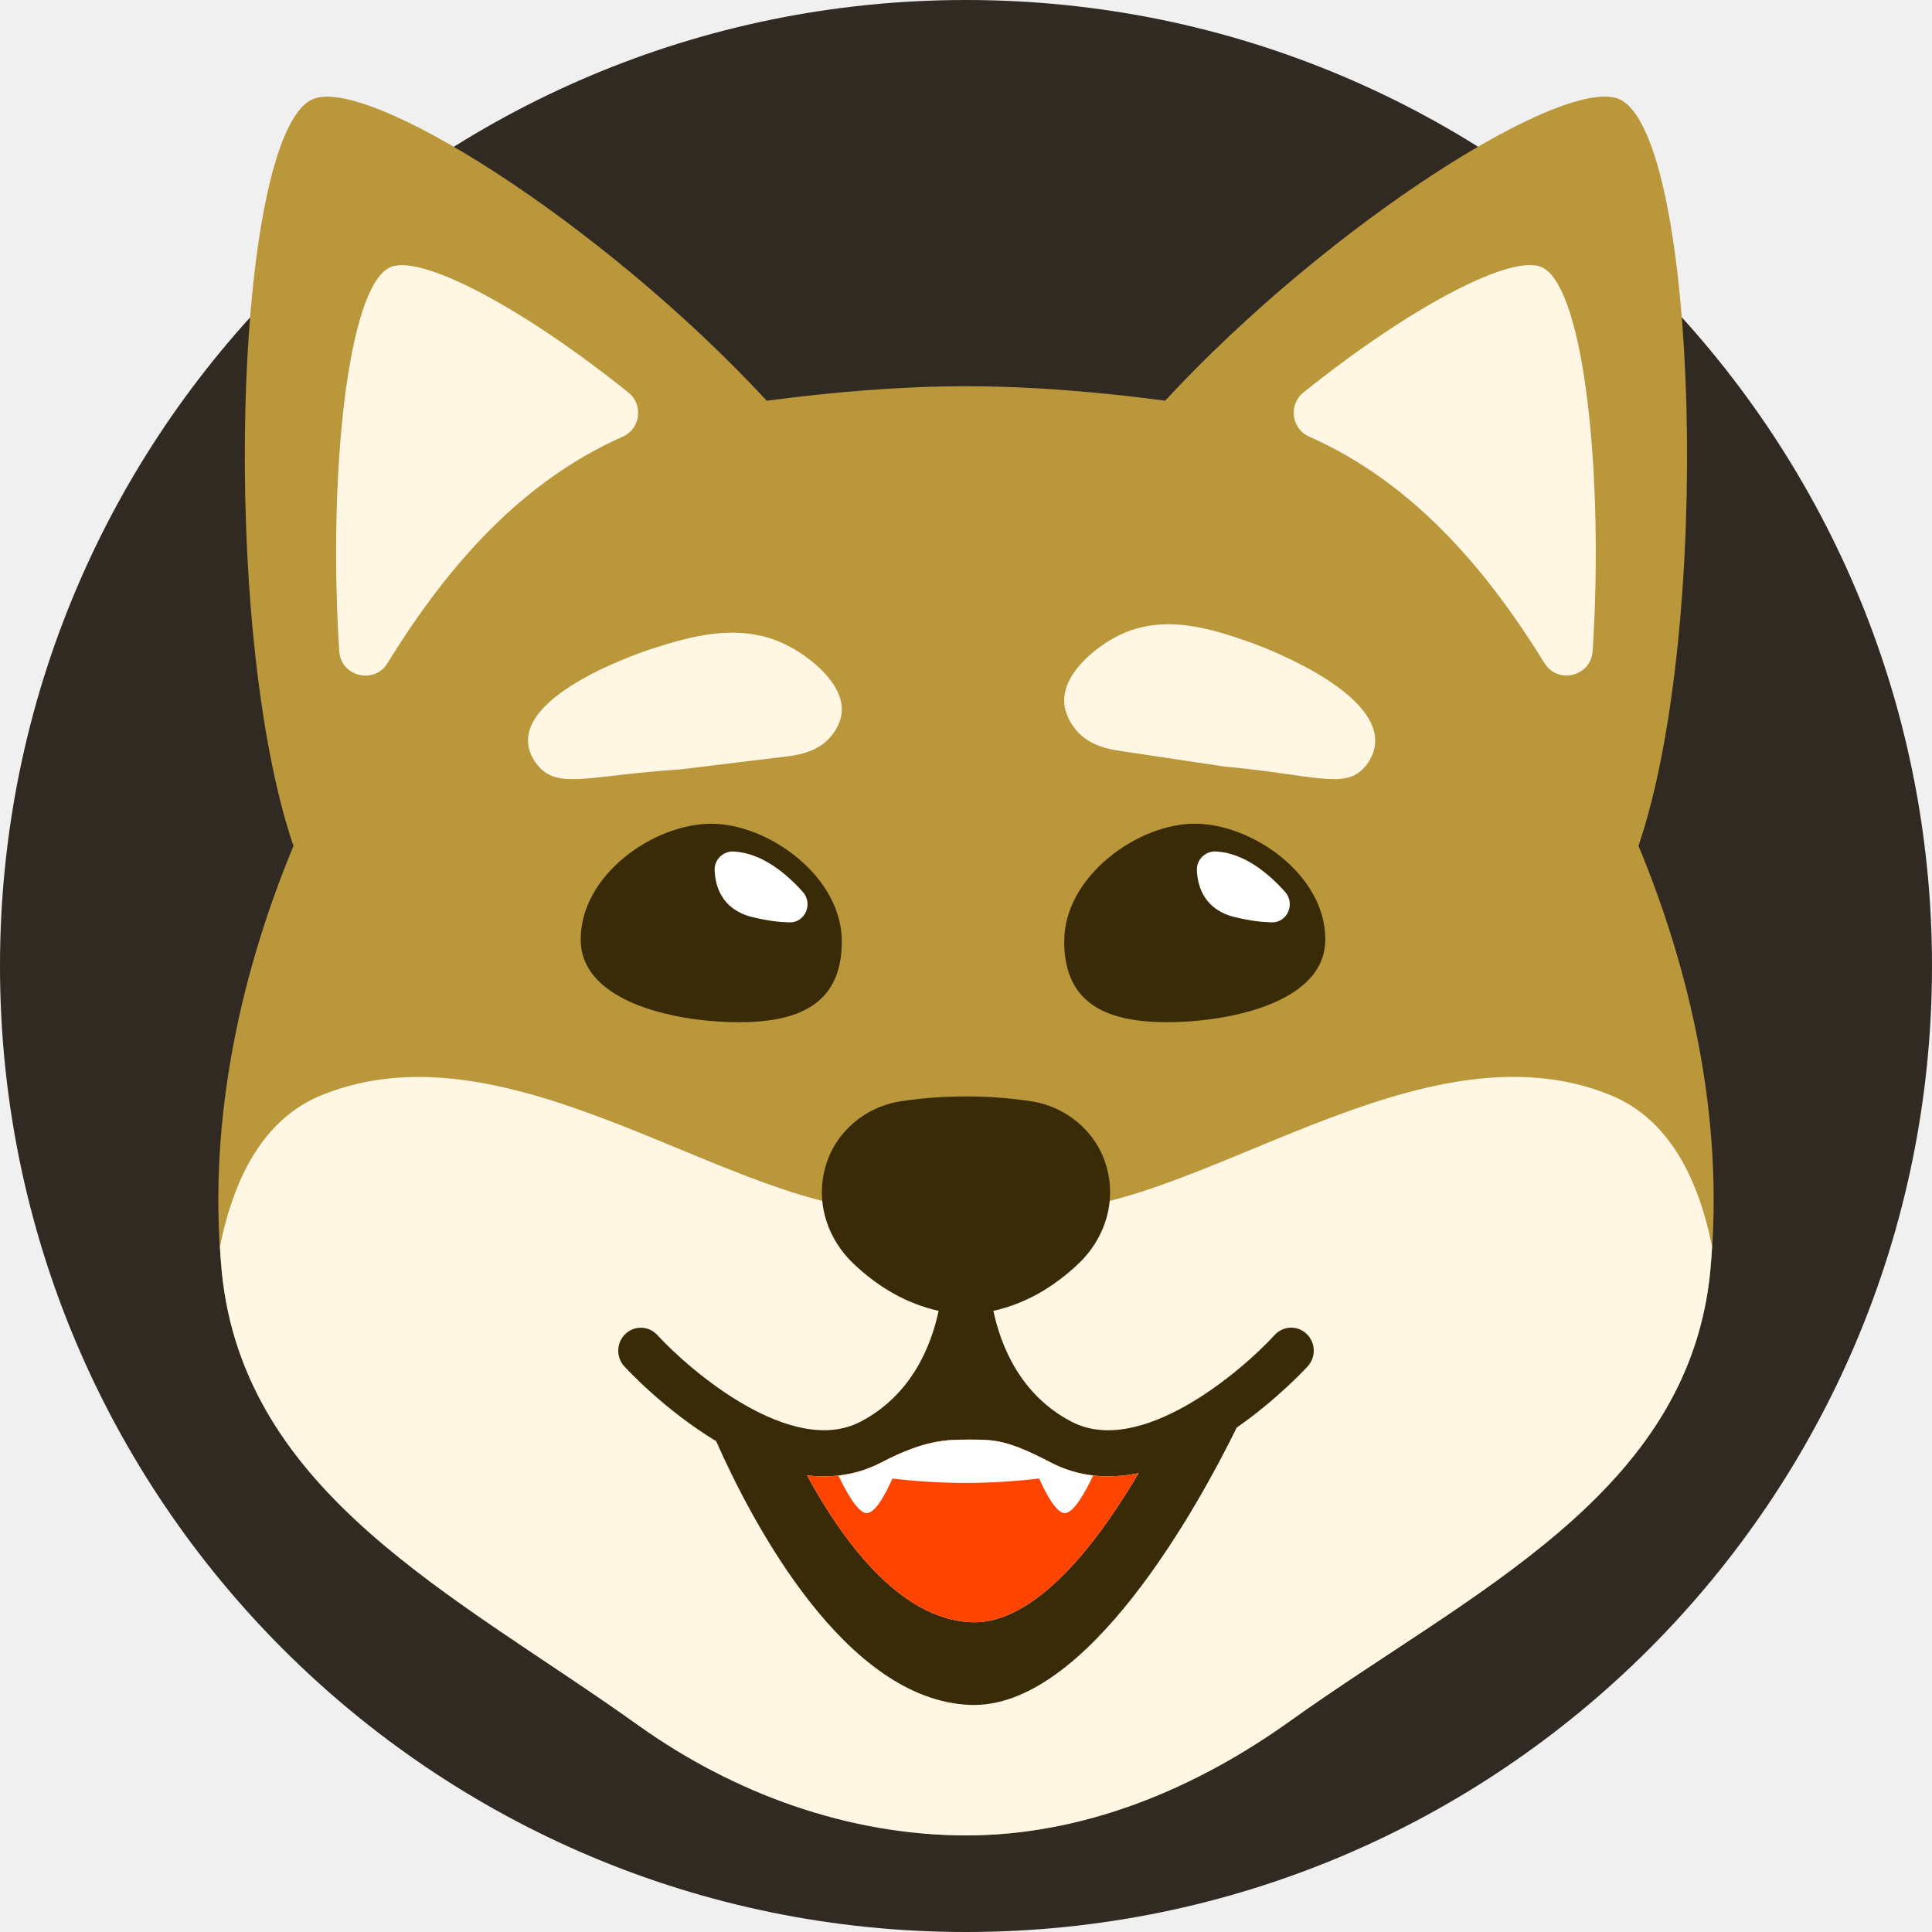
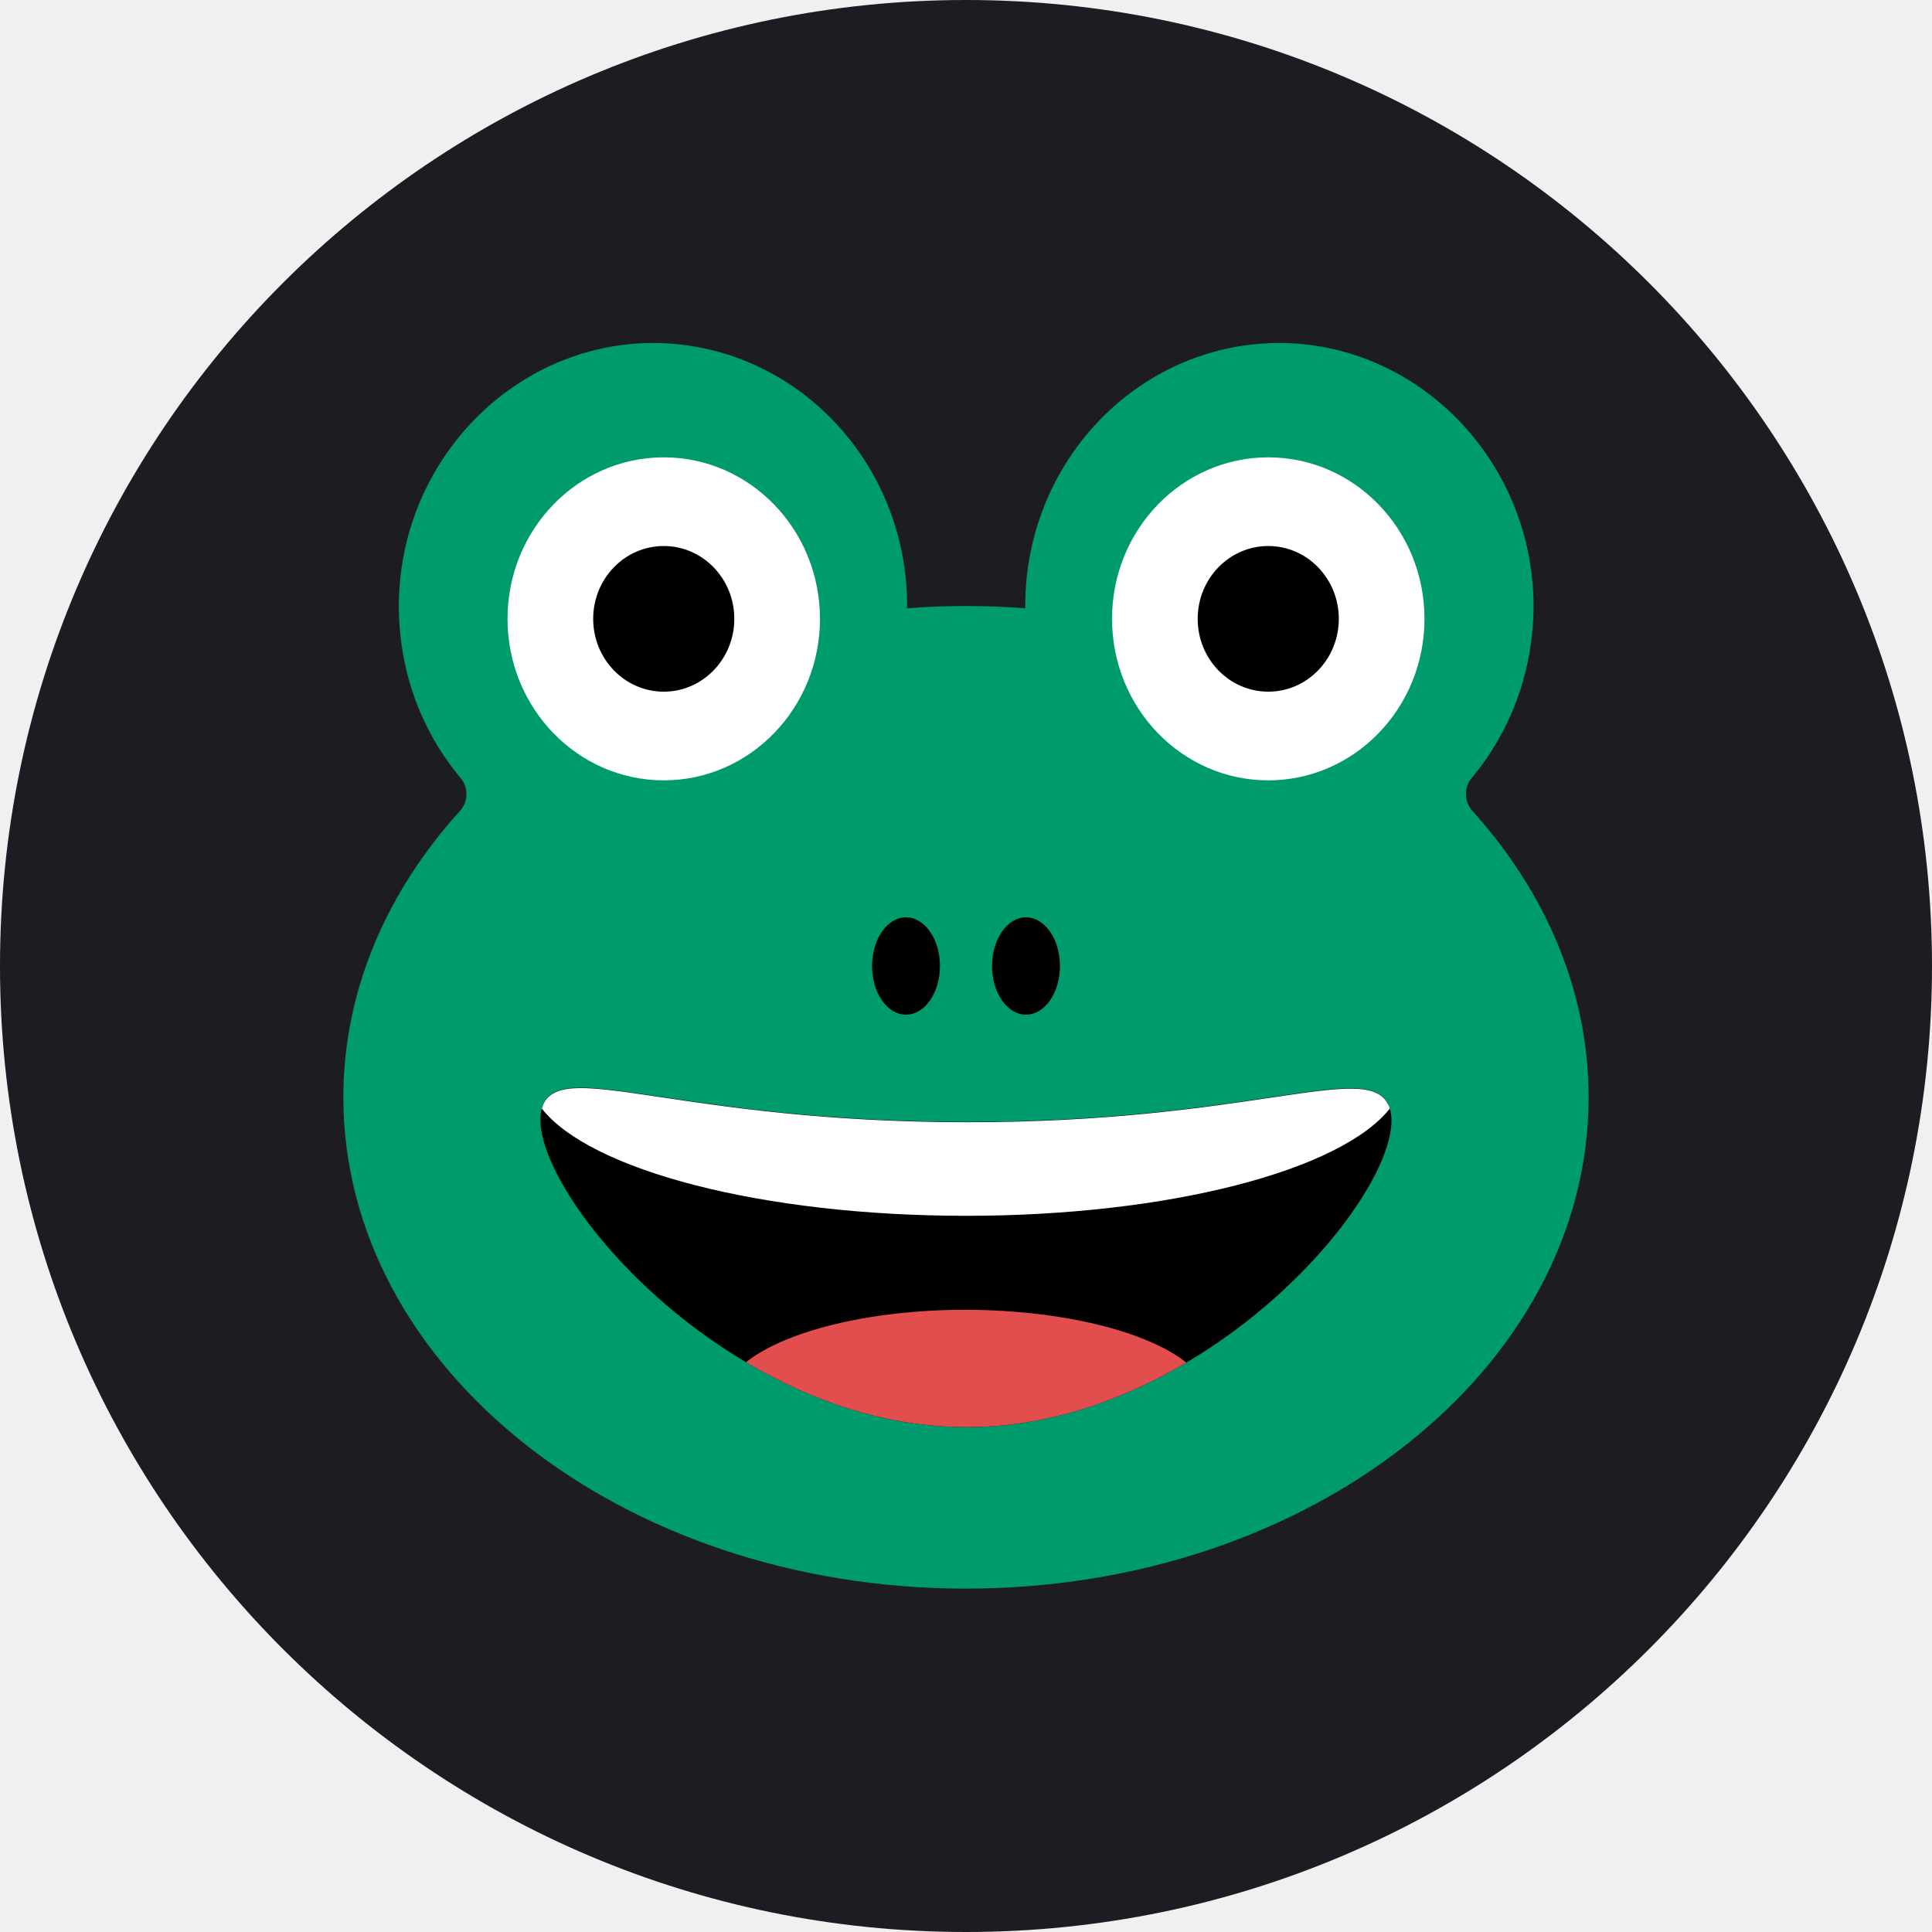
<svg xmlns="http://www.w3.org/2000/svg" version="1.1" id="Layer_1" x="0px" y="0px" width="512px" height="512px" viewBox="0 0 512 512" style="enable-background:new 0 0 512 512;" xml:space="preserve">
  <style type="text/css">
- 	.st0{fill:#302A22;}
- 	.st1{fill:#BA973A;}
- 	.st2{fill:#FFF6E3;}
- 	.st3{fill:#3A2B08;}
- 	.st4{fill:#FF4300;}
- 	.st5{fill:#FFFFFF;}
+ 	.st0{fill:#1D1C23;}
+ 	.st1{fill:#009B6C;}
+ 	.st2{fill:#FFFFFF;}
+ 	.st3{fill:#E24D4D;}
</style>
  <g>
-     <g>
-       <circle class="st0" cx="256" cy="256" r="256" />
-       <g>
-         <path class="st1" d="M453.236,336.888c-5.778,59.19-63.439,84.912-111.274,119.14c-25.418,18.192-54.854,30.367-85.949,30.371     c-31.099,0.005-60.535-12.17-85.958-30.358c-47.84-34.219-105.505-59.932-111.288-119.122     c-4.069-41.615,6.055-81.53,19.003-112.731C58.086,166.433,61.966,37.211,82.448,26.483     c13.829-7.239,76.751,32.242,120.748,79.709c17.013-2.235,34.883-3.829,52.785-3.834c17.907,0,35.777,1.594,52.789,3.825     c43.993-47.472,106.91-86.963,120.739-79.723c20.483,10.723,24.381,139.932,4.705,197.698     C447.168,255.354,457.296,295.269,453.236,336.888z" />
-       </g>
-       <g>
-         <g>
-           <path class="st2" d="M165.052,115.704c-26.587,11.807-46.097,33.658-62.378,60.067c-3.524,5.716-12.336,3.51-12.768-3.191      c-2.953-45.82,2.038-95.771,13.213-101.625c7.851-4.108,35.473,10.606,63.421,33.072      C170.552,107.252,169.757,113.615,165.052,115.704z" />
-         </g>
-         <g>
-           <path class="st2" d="M409.303,175.74c-16.286-26.403-35.8-48.25-62.387-60.051c-4.705-2.088-5.501-8.452-1.49-11.677      c27.944-22.47,55.561-37.188,63.412-33.079c11.175,5.851,16.176,55.793,13.231,101.614      C421.639,179.247,412.828,181.454,409.303,175.74z" />
-         </g>
-       </g>
-       <path class="st2" d="M453.715,330.3c-3.744-18.507-11.721-33.888-26.881-40.072c-50.602-20.645-109.653,31.394-151.947,30.571    c-0.858-0.017-1.722-0.056-2.593-0.118c-10.842-0.763-21.747-0.763-32.589,0.003c-0.871,0.062-1.735,0.101-2.593,0.118    c-42.294,0.829-101.352-51.2-151.951-30.548c-15.159,6.187-23.133,21.569-26.875,40.077c0.138,2.194,0.265,4.386,0.48,6.591    c5.785,59.188,62.432,86.015,110.273,120.237c25.422,18.185,55.876,29.245,86.973,29.242c31.097-0.002,60.533-12.181,85.952-30.37    c47.836-34.229,105.495-59.951,111.272-119.14C453.451,334.686,453.578,332.494,453.715,330.3z" />
-       <path class="st3" d="M346.254,353.48c-2.419-2.299-6.208-2.151-8.452,0.305c-8.787,9.616-35.581,32.487-53.827,22.982    c-13.459-7.007-18.697-19.902-20.724-29.374c8.433-1.892,15.951-6.202,22.679-12.627c6.373-6.087,9.564-14.972,7.771-23.681    c-0.051-0.241-0.101-0.481-0.156-0.722c-2.216-9.764-10.452-17.002-20.191-18.496c-5.729-0.883-11.422-1.309-17.359-1.309    s-11.634,0.43-17.363,1.309c-9.739,1.499-17.975,8.737-20.186,18.505c-0.055,0.236-0.106,0.476-0.156,0.717    c-1.789,8.709,1.398,17.594,7.776,23.681c6.727,6.424,14.25,10.735,22.683,12.622c-2.028,9.477-7.265,22.372-20.72,29.379    c-18.191,9.477-45.026-13.371-53.832-22.973c-2.253-2.456-6.033-2.595-8.452-0.301c-2.414,2.289-2.552,6.138-0.303,8.598    c0.791,0.86,10.769,11.632,24.343,19.833c9.693,21.845,34.207,68.475,67.153,69.886c31.089,1.346,60.821-53.18,70.804-73.489    c10.686-7.456,18.14-15.503,18.816-16.243C348.806,359.623,348.673,355.77,346.254,353.48z M257.323,429.906    c-19.023-0.819-34.248-21.96-43.449-38.921c1.485,0.176,2.98,0.268,4.474,0.268c1.283,0,2.57-0.069,3.853-0.213    c3.807-0.426,7.592-1.508,11.275-3.427c11.56-6.022,17.179-6.096,23.387-6.096c6.819,0,10.102,0.069,21.662,6.091    c3.651,1.901,7.399,2.983,11.174,3.413c1.32,0.153,2.639,0.227,3.959,0.227c2.708,0,5.412-0.305,8.088-0.851    C291.351,408.076,274.622,430.656,257.323,429.906z" />
-       <path class="st4" d="M301.747,390.398c-10.397,17.677-27.125,40.257-44.424,39.508c-19.023-0.819-34.248-21.96-43.449-38.921    c1.485,0.176,2.98,0.268,4.474,0.268c5.095,0,10.204-1.073,15.128-3.64c11.56-6.022,17.179-6.096,23.387-6.096    c6.819,0,10.102,0.069,21.662,6.091c4.929,2.567,10.033,3.64,15.133,3.64C296.367,391.249,299.071,390.944,301.747,390.398z" />
-       <g>
-         <path class="st5" d="M289.7,391.023c-1.78,3.806-4.971,9.801-7.408,9.963c-2.364,0.157-5.224-5.379-6.902-9.167     c-13.087,1.563-26.045,1.549-38.883,0.009c-1.678,3.788-4.538,9.32-6.897,9.162c-2.437-0.162-5.619-6.138-7.408-9.949     c3.807-0.426,7.592-1.508,11.275-3.427c11.56-6.022,17.179-6.096,23.387-6.096c6.819,0,10.102,0.069,21.662,6.091     C282.177,389.51,285.925,390.593,289.7,391.023z" />
-       </g>
-       <g>
-         <g>
-           <path class="st3" d="M351.222,248.947c0.001,17.225-26.65,21.944-41.79,21.945c-15.14,0.001-27.414-4.187-27.415-21.412      c-0.001-17.226,19.46-31.191,34.6-31.192C331.756,218.287,351.22,231.722,351.222,248.947z" />
-           <path class="st5" d="M322.278,225.647c-2.84-0.155-5.226,2.159-5.091,5.033c0.202,4.32,1.993,10.413,10.07,12.37      c3.923,0.951,7.154,1.326,9.753,1.388c4.158,0.098,6.339-4.952,3.552-8.077C336.345,231.632,329.827,226.059,322.278,225.647z" />
-         </g>
-         <g>
-           <path class="st3" d="M153.889,248.963c0.001,17.225,26.653,21.94,41.793,21.939c15.14-0.001,27.413-4.191,27.412-21.417      c-0.001-17.225-19.465-31.188-34.605-31.187C173.349,218.299,153.887,231.737,153.889,248.963z" />
-           <path class="st5" d="M194.474,225.657c-2.839-0.155-5.225,2.159-5.091,5.033c0.202,4.32,1.993,10.413,10.07,12.37      c3.923,0.951,7.154,1.326,9.753,1.388c4.158,0.098,6.339-4.952,3.552-8.077C208.541,231.642,202.023,226.069,194.474,225.657z" />
-         </g>
-         <path class="st2" d="M223.039,188.966c-0.353,3.174-2.349,5.64-2.96,6.345c-3.622,4.182-9.095,4.849-12.124,5.219     c-18.222,2.226-27.337,3.339-27.527,3.351c-24.212,1.615-32.033,5.203-37.43-0.507c-0.574-0.608-2.819-3.05-3.049-6.559     c-0.921-14.047,31.791-24.574,33.195-25.013c9.546-2.987,22.832-7.143,35.343-0.85     C214.568,174.012,223.896,181.264,223.039,188.966z" />
-         <path class="st2" d="M282.085,186.776c0.392,3.285,2.4,5.875,3.014,6.617c3.64,4.399,9.066,5.212,12.069,5.662     c18.064,2.711,27.1,4.067,27.288,4.084c23.984,2.217,31.773,6.098,37.038,0.327c0.56-0.614,2.749-3.084,2.93-6.701     c0.723-14.478-31.793-26.087-33.189-26.572c-9.488-3.299-22.693-7.892-34.991-1.68     C290.268,171.532,281.134,178.806,282.085,186.776z" />
-       </g>
-     </g>
+     <circle class="st0" cx="256" cy="256" r="256" />
+     <path class="st1" d="M421,290.8c0,71.9-73.9,130.2-165,130.2c-91.1,0-165-58.3-165-130.2c0-28.3,11.5-54.5,30.9-75.9   c2.2-2.4,2.3-6.1,0.2-8.7c-10.3-12.2-16.4-28.2-16.4-45.7c0.1-38.5,30.8-69.9,68-69.6c36.9,0.4,66.7,31.4,66.7,69.7   c0,0.2,0,0.4,0,0.6c5.1-0.4,10.3-0.6,15.6-0.6c5.3,0,10.5,0.2,15.7,0.6c0-0.2,0-0.4,0-0.6c0-38.3,29.8-69.3,66.7-69.7   c37.2-0.3,67.9,31.1,68,69.6c0,17.5-6.2,33.5-16.4,45.7c-2.1,2.5-2,6.2,0.2,8.7C409.5,236.3,421,262.5,421,290.8z" />
+     <path d="M314.4,361.1c-17.1,10.1-37.1,17.2-58.4,17.1c-21.2,0-41.2-7-58.3-17.2c-35-20.7-57.8-54.4-54.1-67.3   c0.1-0.5,0.3-0.9,0.5-1.4c5.8-11.4,36.6,4.9,111.8,5c75.2,0.1,106.2-16.3,111.9-4.8c0.2,0.4,0.3,0.8,0.5,1.2   C372.3,306.6,349.5,340.4,314.4,361.1z" />
+     <ellipse class="st2" cx="175.9" cy="164" rx="41.4" ry="42.8" />
+     <ellipse class="st2" cx="336.1" cy="164" rx="41.4" ry="42.8" />
+     <ellipse cx="240.1" cy="256" rx="9" ry="12.9" />
+     <ellipse cx="271.9" cy="256" rx="9" ry="12.9" />
+     <path class="st3" d="M314.4,361.1c-17.1,10.1-37.1,17.2-58.4,17.1c-21.2,0-41.2-7-58.3-17.2c10.3-8.2,32.6-13.9,58.3-13.9   C281.8,347.2,304.1,352.9,314.4,361.1z" />
+     <path class="st2" d="M368.3,293.8c-12.9,16.3-58.3,28.4-112.3,28.4c-54.1,0-99.6-12.1-112.4-28.4c0.1-0.5,0.3-0.9,0.5-1.4   c5.8-11.4,36.6,4.9,111.8,5c75.2,0.1,106.2-16.3,111.9-4.8C368.1,293,368.2,293.4,368.3,293.8z" />
+     <ellipse cx="175.9" cy="164" rx="18.7" ry="19.3" />
+     <ellipse cx="336.1" cy="164" rx="18.7" ry="19.3" />
  </g>
-   <g>
- </g>
-   <g>
- </g>
-   <g>
- </g>
-   <g>
- </g>
-   <g>
- </g>
</svg>
